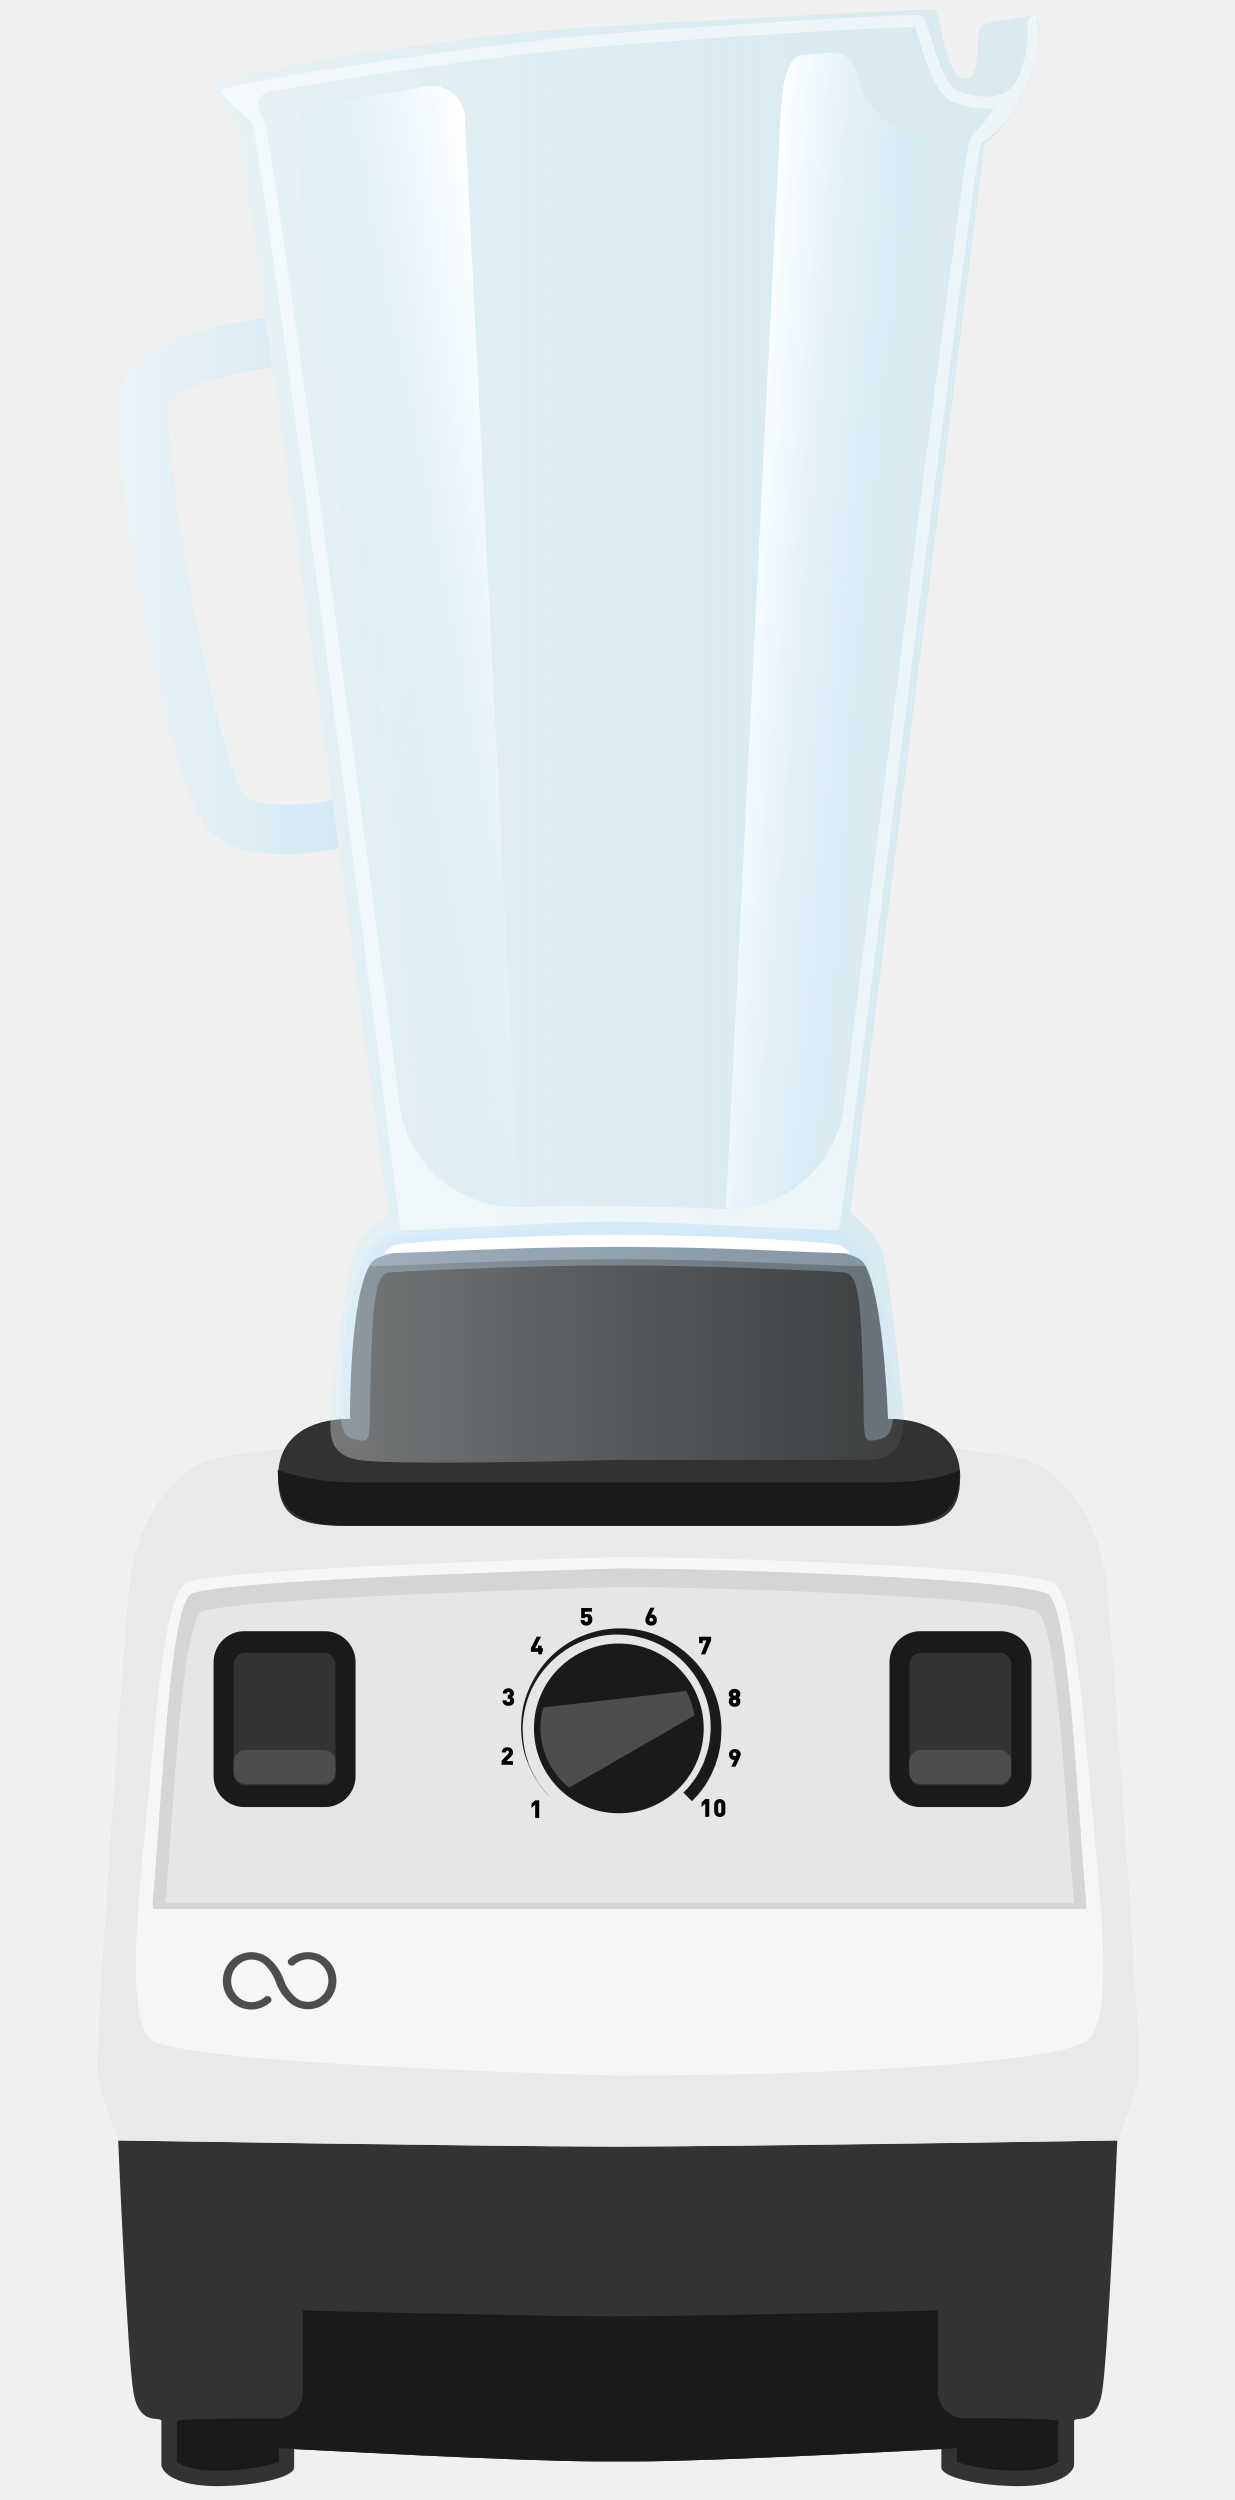
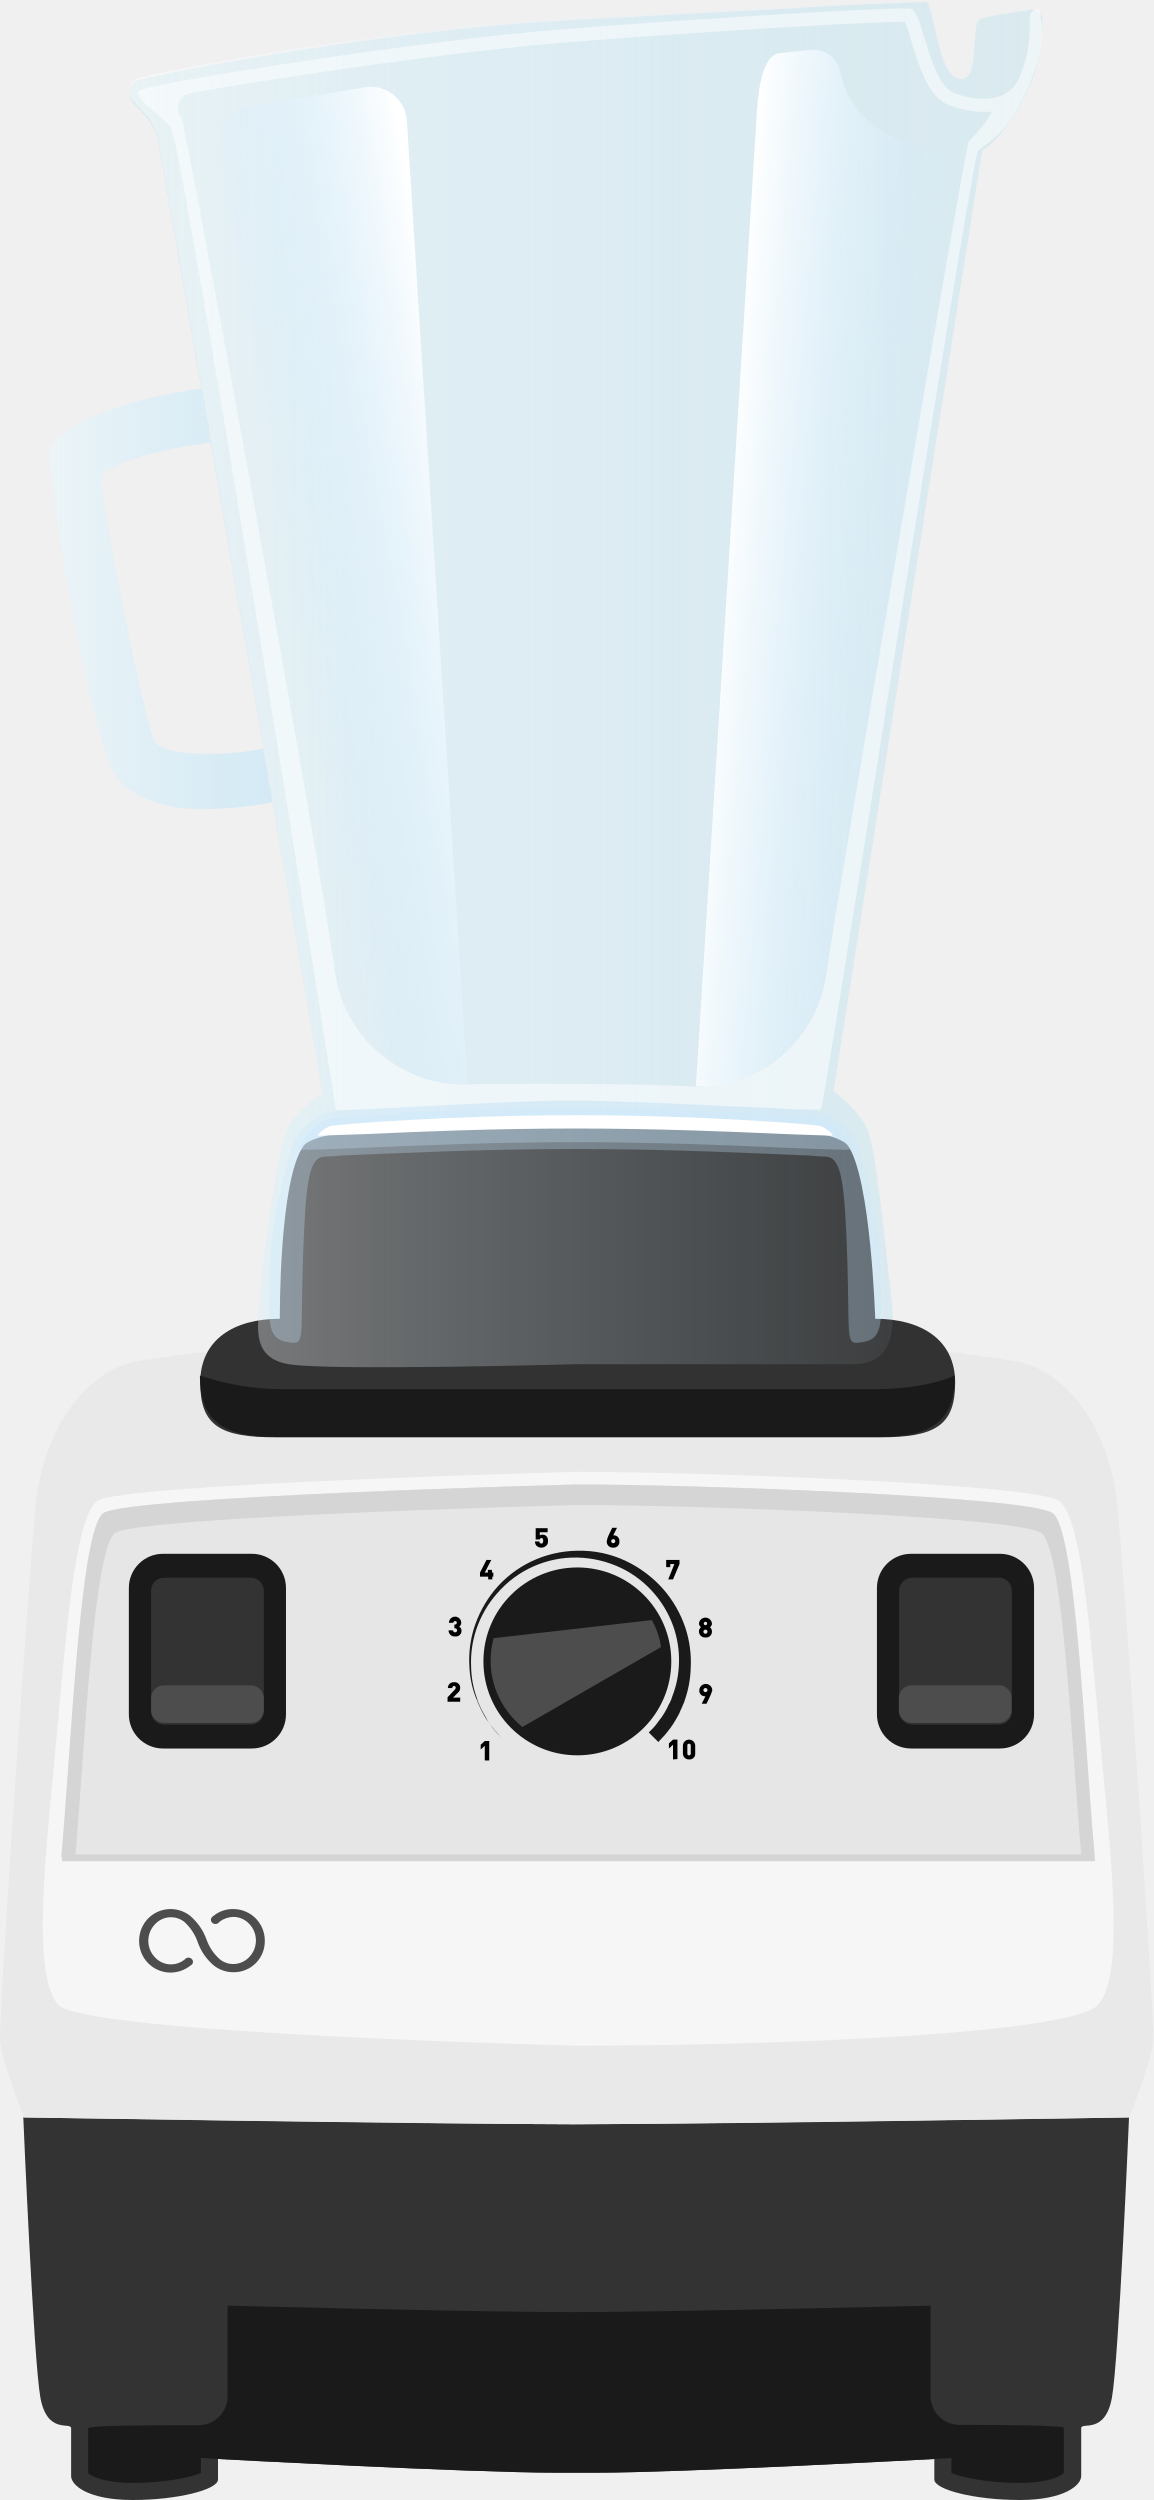
- <svg xmlns="http://www.w3.org/2000/svg" version="1.1" id="Layer_1" x="0px" y="0px" viewBox="0 0 400 810" style="enable-background:new 0 0 400 810;" xml:space="preserve">
-   <style type="text/css">
- 	.st0{opacity:0.4;fill:#BAE1EE;enable-background:new    ;}
- 	.st1{fill:#333333;}
- 	.st2{fill:#1A1A1A;}
- 	.st3{fill:#E9E9E9;}
- 	.st4{fill:#F6F6F6;}
- 	.st5{fill:#E6E6E6;}
- 	.st6{fill:#4D4D4D;}
- 	.st7{fill:#D5D5D5;}
- 	.st8{fill:#323232;}
- 	.st9{opacity:0.4;fill:url(#SVGID_1_);enable-background:new    ;}
- 	.st10{opacity:0.3;fill:#C9E9FF;enable-background:new    ;}
- 	.st11{fill:#FFFFFF;}
- 	.st12{opacity:0.5;fill:#FFFFFF;enable-background:new    ;}
- 	.st13{opacity:0.5;fill:url(#SVGID_2_);enable-background:new    ;}
- 	.st14{fill:url(#SVGID_3_);}
- 	.st15{fill:url(#SVGID_4_);}
- </style>
-   <g>
-     <path class="st0" d="M358.5,513.5c-2-19.5-13.5-39-30.5-41.5s-17-2.5-17-2.5h-2.1c-2.9-5.4-8.8-8.6-16.1-9.5c0-1.7-0.1-3.5-0.3-5.5   c-1.5-13-4.5-44-7-50s-10-11.5-10-11.5L319,46.5c0,0,7.4-3.9,14.4-20.2c2.5-5.3,3.3-17.3,3.2-18.5c-0.2-1.6-1.7-2.7-3.3-2.5   c-4.4,0.6-13.9,2-15.2,3c-2.5,2,0.5,18.7-6,17.2S305,3,302.5,3c-0.6,0-3.7,0.1-8.9,0.4c-5.9,0.1-16.8,0.6-34,1.7   c-18,0.9-40.2,2.1-63.6,3.4C140.5,11.5,73.5,25,71.5,26s-3,4-1.5,6s6,5.5,7.5,10.5c0.9,2.9,16.8,118.8,30.2,216.7   c-6.3,1.5-23.7,3.2-28.9-1.7c-2.6-3.6-9.8-26-16.8-63.3c-7.4-38.9-8.3-59.9-7.2-64.7c4.5-4.4,20.4-8.9,33.3-10.5l-1-7.9l1.2,7.9   L86,103.1c-5.7,0.7-34.7,5-44.2,16.9c-2.2,2.8-8.1,10.1,4.1,75.5c3.6,19.1,12.9,64.6,21.5,73.2c6.4,6.4,16.2,8.1,24.6,8.1   s16.3-1.7,17.8-2l-0.3-2.2C118.5,339,126,394,126,394s-7.5,4-10.5,10.5s-8,44.5-8,50c0,1.6-0.3,3.5-0.4,5.7   c-6.8,1.1-12.2,4.2-15,9.3h-2.6c0,0,0,0-17,2.5S44,494,42,513.5S31,665,31.5,671s7,22.5,7,22.5s0.6,0,1.7,0c-1.2,0-1.9,0-1.9,0   s3,71,5,82s9,7,9,9s0,11.3,0,14s5,7,18,7s25-3,25-6c0-1.4,0-6,0-6s70.8,3.9,97.8,4c0.4,0,0.8,0,1.2,0l0,0H206c0.4,0,0.8,0,1.2,0   c27-0.1,97.8-4,97.8-4s0,4.6,0,6c0,3,12,6,25,6s18-4.3,18-7s0-12,0-14s7,2,9-9s5-82,5-82s6.5-16.5,7-22.5S360.5,533,358.5,513.5z    M192.3,695.5c2.3,0,4.6,0,6.7,0l0,0C197.1,695.5,194.9,695.5,192.3,695.5z" />
-     <path class="st1" d="M194.3,797.5c-26,0-99-4-99-4s0,4.6,0,6c0,3-12,6-25,6s-18-4.3-18-7s0-12,0-14s-7,2-9-9s-5-82-5-82   s130,2,160.7,2s163-2,163-2s-3,71-5,82s-9,7-9,9s0,11.3,0,14s-5,7-18,7s-25-3-25-6c0-1.4,0-6,0-6s-73,4-99,4H194.3z" />
-     <path class="st2" d="M330,800.5c-9.6,0-17.2-1.7-20-2.9v-4.4l-5.3,0.3c-0.7,0-73.2,4-98.7,4h-11.7c-25.6,0-98-4-98.7-4l-5.3-0.3   v4.4c-2.8,1.2-10.4,2.9-20,2.9c-8.2,0-11.9-1.9-13-2.8v-13.2c0-0.9,20.3-0.9,32.3-0.9c4.7,0,8.5-3.8,8.5-8.5v-26.5   c0,0,74,1.9,100.8,1.9c26.9,0,105-1.9,105-1.9V775c0,4.7,3.8,8.5,8.5,8.5c11.5,0,30.5,0.1,30.5,0.9v13.2   C341.9,798.6,338.2,800.5,330,800.5z" />
-     <path class="st3" d="M358.5,513.5c-2-19.5-13.5-39-30.5-41.5s-17-2.5-17-2.5H201.5H199H89.5c0,0,0,0-17,2.5S44,494,42,513.5   S31,665,31.5,671s7,22.5,7,22.5s112.4,1.9,160.5,2l0,0c0.4,0,0.8,0,1.3,0c0.4,0,0.8,0,1.3,0l0,0c48-0.1,160.5-2,160.5-2   s6.5-16.5,7-22.5S360.5,533,358.5,513.5z" />
-     <path class="st4" d="M48.5,660.5c-7.5-8.5-4-41-1-72.5S53,518,60,513s140.5-8.5,140.5-8.5c34.5,0,134,3.5,141,8.5s9.5,43.5,12.5,75   s6.5,64-1,72.5s-93,12-152.5,12C200.5,672.5,56,669,48.5,660.5z" />
-     <path class="st5" d="M49.5,617.3c3-31.1,5.4-95.7,12.3-100.7s138.7-8.4,138.7-8.4c34,0,132.3,3.5,139.2,8.4   c6.9,4.9,9.4,69.6,12.3,100.7" />
-     <g>
-       <g>
-         <path class="st2" d="M334.2,575.5c0,5.5-4.5,10-10,10h-26c-5.5,0-10-4.5-10-10v-37c0-5.5,4.5-10,10-10h26c5.5,0,10,4.5,10,10     V575.5z" />
-       </g>
-       <path class="st1" d="M323.9,578.5h-25.4c-2.1,0-3.8-1.7-3.8-3.8v-35.4c0-2.1,1.7-3.8,3.8-3.8h25.4c2.1,0,3.8,1.7,3.8,3.8v35.4    C327.7,576.8,326,578.5,323.9,578.5z" />
-       <path class="st6" d="M323.8,567h-25.4c-2.1,0-3.8,1.7-3.8,3.8v3.4c0,2.1,1.7,3.8,3.8,3.8h25.4c2.1,0,3.8-1.7,3.8-3.8v-3.4    C327.7,568.7,326,567,323.8,567z" />
-       <g>
-         <path class="st2" d="M115.2,575.5c0,5.5-4.5,10-10,10h-26c-5.5,0-10-4.5-10-10v-37c0-5.5,4.5-10,10-10h26c5.5,0,10,4.5,10,10     V575.5z" />
-       </g>
-       <path class="st1" d="M104.9,578.5H79.5c-2.1,0-3.8-1.7-3.8-3.8v-35.4c0-2.1,1.7-3.8,3.8-3.8h25.4c2.1,0,3.8,1.7,3.8,3.8v35.4    C108.7,576.8,107,578.5,104.9,578.5z" />
-       <path class="st6" d="M104.8,567H79.5c-2.1,0-3.8,1.7-3.8,3.8v3.4c0,2.1,1.7,3.8,3.8,3.8h25.4c2.1,0,3.8-1.7,3.8-3.8v-3.4    C108.7,568.7,107,567,104.8,567z" />
-     </g>
-     <path class="st7" d="M351.9,616.5c-2.9-31.4-5.4-95-12.3-99.9c-6.9-4.9-105.1-8.4-139.2-8.4c0,0-131.8,3.5-138.7,8.4   c-6.9,4.9-9.4,69.6-12.3,100.7h0.2v1.2H352L351.9,616.5L351.9,616.5z M65.2,522.4c6.7-4.8,135.3-8.2,135.3-8.2   c33.2,0,129,3.4,135.8,8.2c6.4,4.6,8.9,62.5,11.7,94.1H53.6C56.3,584.9,58.8,527,65.2,522.4z" />
-     <g>
-       <g>
-         <path class="st2" d="M178.2,582.3c0,0-0.4-0.4-1.1-1.2c-0.4-0.4-0.9-0.9-1.3-1.5c-0.5-0.6-1-1.4-1.6-2.2     c-0.5-0.9-1.1-1.8-1.7-2.9c-0.3-0.6-0.5-1.1-0.8-1.7c-0.1-0.3-0.3-0.6-0.4-0.9c-0.1-0.3-0.2-0.7-0.4-1c-1.1-2.6-1.8-5.8-2-9.3     s0.1-7.4,1.3-11.2c1.2-3.9,3.2-7.7,6-11.2c2.8-3.4,6.5-6.4,10.7-8.4s9-3.2,13.7-3.2c4.8-0.1,9.6,0.9,13.9,2.9     c4.3,2,8.1,4.9,11.1,8.3c3,3.4,5.2,7.4,6.5,11.3c1.3,4,1.8,8,1.6,11.6c-0.1,3.7-0.8,7-1.8,9.8c-0.1,0.4-0.2,0.7-0.4,1     c-0.1,0.3-0.3,0.7-0.4,1c-0.3,0.6-0.6,1.3-0.8,1.8c-0.6,1.1-1.2,2.2-1.8,3.1c-0.6,0.9-1.2,1.7-1.7,2.3c-0.5,0.7-1,1.2-1.4,1.6     c-0.8,0.9-1.2,1.3-1.2,1.3l-2.8-2.8c0,0,0.4-0.4,1.1-1.1c0.3-0.4,0.8-0.8,1.2-1.4c0.4-0.6,1-1.3,1.5-2c0.5-0.8,1.1-1.7,1.6-2.7     c0.2-0.5,0.5-1.1,0.8-1.6c0.1-0.3,0.3-0.6,0.4-0.9c0.1-0.3,0.2-0.6,0.3-0.9c1-2.5,1.7-5.4,1.9-8.7s-0.1-6.9-1.2-10.5     c-1.1-3.6-3-7.3-5.6-10.4c-2.7-3.3-6.1-6-10-7.9s-8.4-3-12.9-3.1s-9,0.9-13.1,2.7c-4,1.8-7.6,4.6-10.4,7.8     c-2.8,3.2-4.9,6.9-6.1,10.6c-1.2,3.7-1.7,7.5-1.5,10.9c0.1,3.4,0.7,6.6,1.7,9.2c0.1,0.3,0.2,0.7,0.3,1s0.3,0.6,0.4,0.9     c0.3,0.6,0.5,1.2,0.8,1.7c0.6,1.1,1.1,2,1.6,2.9c0.6,0.8,1.1,1.6,1.6,2.2c0.4,0.6,0.9,1.1,1.3,1.5     C177.8,581.8,178.2,582.3,178.2,582.3z" />
-       </g>
-       <circle class="st2" cx="200.5" cy="560" r="27.5" />
-       <path class="st6" d="M182.5,577.5c0.6,0.6,1.3,1.2,1.9,1.7l40.6-23.4c-0.4-2.7-1.3-5.4-2.7-7.9l-46.3,5.3    C173.7,561.6,175.9,571,182.5,577.5z" />
-       <g>
-         <g>
-           <path d="M173.4,589v-4.3l-1.2,1.1v-1.4l1.2-1.1h1.3v5.7H173.4z" />
-         </g>
-         <g>
-           <path d="M162.5,571.7v-1.2l2.1-2.2c0.2-0.2,0.3-0.4,0.3-0.6c0-0.3-0.2-0.5-0.5-0.5c-0.2,0-0.5,0.1-0.5,0.6h-1.3      c0-1.1,0.8-1.7,1.8-1.7c1.1,0,1.8,0.6,1.8,1.7c0,0.6-0.2,0.9-0.7,1.4l-1.4,1.4h2.1v1.2h-3.7V571.7z" />
-         </g>
-         <g>
-           <path d="M164.7,552.7c-0.9,0-1.9-0.5-1.9-1.8h1.3c0,0.4,0.3,0.6,0.6,0.6s0.6-0.2,0.6-0.6c0-0.3-0.3-0.6-0.6-0.6h-0.2v-1.1h0.2      c0.4,0,0.5-0.3,0.5-0.5c0-0.4-0.2-0.5-0.5-0.5s-0.5,0.2-0.5,0.5h-1.3c0-1.1,0.8-1.7,1.8-1.7c1.1,0,1.8,0.7,1.8,1.7      c0,0.6-0.3,0.9-0.6,1.1c0.3,0.2,0.7,0.6,0.7,1.2C166.6,552.2,165.7,552.7,164.7,552.7z" />
-         </g>
-         <g>
-           <path d="M175.6,535.2v0.8h-1.2v-0.8H172V534l1.9-3.7h1.4l-1.9,3.7h0.9v-0.8h1.2v0.8h0.4v1.2H175.6z" />
-         </g>
-         <g>
-           <path d="M191.3,526.2c-0.2,0.2-0.7,0.5-1.3,0.5s-1.1-0.2-1.4-0.5c-0.4-0.4-0.5-0.9-0.5-1.3h1.3c0,0.4,0.2,0.6,0.5,0.6      c0.2,0,0.3,0,0.4-0.1c0.1-0.1,0.2-0.3,0.2-0.7c0-0.6-0.2-0.8-0.5-0.8c-0.4,0-0.5,0.3-0.5,0.4h-1.2V521h3.5v1.2h-2.3v0.9      c0.1-0.1,0.4-0.2,0.8-0.2c0.5,0,0.9,0.2,1.1,0.4c0.5,0.5,0.5,1,0.5,1.5C191.9,525.4,191.8,525.8,191.3,526.2z" />
-         </g>
-         <g>
-           <path d="M211,526.7c-1,0-1.9-0.6-1.9-1.8c0-0.6,0.3-1.1,0.5-1.7l1.1-2.3h1.4l-1.1,2.2c0.1,0,0.2,0,0.3,0c0.7,0,1.5,0.6,1.5,1.7      C212.9,526.1,212,526.7,211,526.7z M211,524.2c-0.3,0-0.6,0.2-0.6,0.6s0.3,0.6,0.6,0.6s0.6-0.2,0.6-0.6S211.3,524.2,211,524.2z" />
-         </g>
-         <g>
-           <path d="M228.5,536h-1.4l1.8-4.5h-1.2v0.9h-1.2v-2.1h3.9v1.2L228.5,536z" />
-         </g>
-         <g>
-           <path d="M238,553c-1,0-1.9-0.6-1.9-1.8c0-0.7,0.4-1,0.6-1.2c-0.2-0.2-0.6-0.5-0.6-1.1c0-1.1,0.9-1.7,1.9-1.7s1.9,0.6,1.9,1.7      c0,0.6-0.4,1-0.6,1.1c0.2,0.2,0.6,0.5,0.6,1.2C239.9,552.5,239,553,238,553z M238,550.7c-0.3,0-0.6,0.3-0.6,0.6s0.3,0.6,0.6,0.6      s0.6-0.3,0.6-0.6C238.6,550.9,238.3,550.7,238,550.7z M238,548.4c-0.3,0-0.5,0.2-0.5,0.5s0.2,0.5,0.5,0.5s0.5-0.2,0.5-0.5      S238.3,548.4,238,548.4z" />
-         </g>
-         <g>
-           <path d="M239.4,570.1l-1.1,2.3h-1.4l1.1-2.2c-0.1,0-0.2,0-0.3,0c-0.7,0-1.5-0.6-1.5-1.7c0-1.2,0.9-1.8,1.9-1.8s1.9,0.6,1.9,1.8      C239.9,569,239.6,569.5,239.4,570.1z M238,567.8c-0.3,0-0.6,0.2-0.6,0.6s0.3,0.6,0.6,0.6s0.6-0.2,0.6-0.6S238.3,567.8,238,567.8      z" />
-         </g>
-         <g>
-           <path d="M228.5,588.7v-4.3l-1.2,1.1V584l1.2-1.1h1.3v5.7L228.5,588.7L228.5,588.7z" />
-           <path d="M233.2,588.7c-0.9,0-1.8-0.6-1.8-1.8v-2.2c0-1.2,0.9-1.8,1.8-1.8s1.8,0.6,1.8,1.8v2.2      C235.1,588.1,234.2,588.7,233.2,588.7z M233.7,584.7c0-0.4-0.2-0.6-0.5-0.6s-0.5,0.2-0.5,0.6v2.2c0,0.4,0.2,0.6,0.5,0.6      s0.5-0.2,0.5-0.6V584.7z" />
-         </g>
-       </g>
-     </g>
-     <path id="XMLID_1815_" class="st6" d="M99.8,651c-2.2,0-4.4-0.8-6-2.2l-0.1-0.1l-0.1-0.1c-0.5-0.4-3-2.8-4.2-6.3   c-1.3-3.7-3.6-5.7-3.6-5.7l-0.3-0.3c-1.2-0.9-2.5-1.4-4-1.4c-1.7,0-3.3,0.7-4.6,2c-1.3,1.3-2,3.1-2,4.9s0.7,3.6,2,4.9   c1.2,1.3,2.9,2,4.6,2c1.5,0,2.9-0.5,4-1.4l0.2-0.2c0.5-0.5,1.4-0.5,1.9,0s0.5,1.2,0,1.7l-0.3,0.2c-1.6,1.3-3.7,2.1-5.9,2.1   c-2.5,0-4.9-1-6.6-2.8c-1.7-1.7-2.6-4-2.6-6.5c0-2.4,0.9-4.7,2.6-6.5c1.8-1.8,4.1-2.8,6.6-2.8c2.1,0,4.2,0.7,5.9,2.1l0.3,0.3   c0.1,0.1,2.9,2.4,4.4,6.7c1.1,3.2,3.5,5.3,3.5,5.3l0.1,0.1l0.1,0.1c1.2,1,2.6,1.5,4.1,1.5c1.7,0,3.3-0.7,4.6-2c1.3-1.3,2-3.1,2-4.9   s-0.7-3.6-2-4.9c-1.2-1.3-2.9-2-4.6-2c-1.4,0-2.7,0.5-3.9,1.3l-0.4,0.4c-0.5,0.5-1.4,0.5-1.9,0s-0.5-1.2,0-1.7l0.5-0.4   c1.6-1.3,3.6-1.9,5.7-1.9c2.5,0,4.9,1,6.6,2.8c1.7,1.7,2.6,4,2.6,6.5c0,2.4-0.9,4.7-2.6,6.5C104.7,650,102.3,651,99.8,651z" />
-     <path class="st8" d="M287.7,459.7c0,0-1.3-41.3-8-50.7c-8.2-11.4-151.9-10.2-159.3,0c-7.3,10-7,50.7-7,50.7   c-13.3,0-23.3,6-23.3,18.7s6,16,22,16c14.1,0,162.9,0,177,0c16,0,22-3.3,22-16C311,465.7,301,459.7,287.7,459.7z" />
-     <path class="st2" d="M90,476.3c0,12.7,6,18,22,18c14.1,0,162.9,0,177,0c16,0,22-5.3,22-18c0,0-8,4-23.3,4s-159.3,0-173.3,0   S90,476.3,90,476.3z" />
-     <linearGradient id="SVGID_1_" gradientUnits="userSpaceOnUse" x1="69.278" y1="571.556" x2="337.23" y2="571.556" gradientTransform="matrix(1 0 0 -1 0 810)">
-       <stop offset="0" style="stop-color:#FFFFFF" />
-       <stop offset="1" style="stop-color:#C9E9FF;stop-opacity:0" />
+ <svg xmlns="http://www.w3.org/2000/svg" xmlns:xlink="http://www.w3.org/1999/xlink" id="Layer_1" data-name="Layer 1" viewBox="0 0 337.64 731.87">
+   <defs>
+     <style>.cls-1{fill:#bae1ee;}.cls-1,.cls-10{opacity:0.4;}.cls-1,.cls-10,.cls-11,.cls-13,.cls-14{isolation:isolate;}.cls-2{fill:#333;}.cls-3{fill:#1a1a1a;}.cls-4{fill:#e9e9e9;}.cls-5{fill:#f6f6f6;}.cls-6{fill:#e6e6e6;}.cls-7{fill:#4d4d4d;}.cls-8{fill:#d5d5d5;}.cls-9{fill:#323232;}.cls-10{fill:url(#linear-gradient);}.cls-11{fill:#c9e9ff;opacity:0.3;}.cls-12,.cls-13{fill:#fff;}.cls-13,.cls-14{opacity:0.5;}.cls-14{fill:url(#linear-gradient-2);}.cls-15{fill:url(#linear-gradient-3);}.cls-16{fill:url(#linear-gradient-4);}</style>
+     <linearGradient id="linear-gradient" x1="171.28" y1="-28.24" x2="439.23" y2="-28.24" gradientTransform="translate(0 -95)" gradientUnits="userSpaceOnUse">
+       <stop offset="0" stop-color="#fff" />
+       <stop offset="1" stop-color="#c9e9ff" stop-opacity="0" />
    </linearGradient>
-     <path class="st9" d="M200,473c0,0,72,0,81,0s13-5.5,11.5-18.5s-4.5-44-7-50s-10-11.5-10-11.5L319,46.5c0,0,7.5-3,14.5-19.5   s2-22,2-22s-15,1.3-17.5,3.3s0.5,18.7-6,17.2S305,3,302.5,3s-51,2.5-106.5,5.5S73.5,25,71.5,26s-3,4-1.5,6s6,5.5,7.5,10.5   S126,394,126,394s-7.5,4-10.5,10.5s-8,44.5-8,50S104,471,116,473S200,473,200,473z" />
-     <path class="st10" d="M289.2,444.5c-0.4-14.4-5.3-31.5-6.3-34.9c-0.7-3.3-5.4-8.7-9.6-10.1c-2.9-1-37.8-3.5-72.8-3.5   c-35.4,0-71,2.5-74,3.5c-3.7,1.2-7.8,5.6-9.2,8.9c-0.1,0.2-0.2,0.4-0.3,0.6c0,0-6,19.5-6.5,35.5s-1,21,5,22s3.5,0.5,5-32.5   c0.8-18.5,2.5-21.8,6.5-21.8c1.3,0,2.9-0.1,4.4-0.3c0.1,0,0.2,0,0.3,0c14.8-0.6,39.8-1.9,68.2-1.9c28.3,0,53.3,1.3,68.1,1.9   c0.1,0,0.2,0,0.3,0c1.5,0.1,3.1,0.3,4.4,0.3c4,0,5.7,3.3,6.5,21.8c1.5,33-1,33.5,5,32.5S289.7,460.5,289.2,444.5z" />
-     <path class="st10" d="M278.3,410.2c-3.6,0-9.9-0.3-17.8-0.6c-15.5-0.7-36.6-1.6-60.6-1.6s-45.1,0.9-60.6,1.6   c-7.9,0.3-14.2,0.6-17.8,0.6c-1.5,0-2.3,0-2.7-0.1c0.3-1.9,4.2-7.3,8.3-8.7c2.6-0.8,36.7-3.4,73.2-3.4h0.1c36,0,69.6,2.6,72.2,3.4   c4.1,1.4,8,6.8,8.3,8.7C280.6,410.2,279.8,410.2,278.3,410.2L278.3,410.2z" />
-     <path class="st11" d="M274.9,406.1c-2.5-0.1-8.9-0.3-14.3-0.5c-15.5-0.7-36.7-1.6-60.7-1.6s-45.2,0.9-60.7,1.6   c-5.4,0.2-11.8,0.4-14.3,0.5l0,0c-0.1,0-0.2,0-0.2-0.2c-0.1-0.2,0-0.3,0.1-0.3c1.2-1.2,2.4-2,3.3-2.3c2.6-0.6,36.1-3.2,72.3-3.2   h0.1c35.6,0,68.7,2.6,71.3,3.2c1,0.3,2.1,1.2,3.3,2.3c0,0,0.1,0.1,0.1,0.3C275.1,406.1,275,406.1,274.9,406.1L274.9,406.1z" />
-     <path class="st12" d="M333.3,6.2c-1.2,1.3,1.3,8.7-3.7,19.5c-3,6.5-11.3,6.7-18.7,4s-9.3-24-12.7-24.7c-3.3-0.7-60,2.7-102,6   s-122,16-124,18s6,6.7,9.3,10.7s48.3,358.7,48.3,358.7c-0.3,1,47.7-2.6,68.3-2.6c20.7,0,73.3,3.3,73.7,2.6   c1.4-2.7,44-349.7,46-351.8c2-2.2,6.8-3.6,12-13.2c8-14.7,6.8-23.7,6.2-26.7C335.7,4.2,334.2,5.2,333.3,6.2z M316.2,42.6   c-0.4,0.4-0.8,0.8-1.1,1.2c-1.1,1.2-1.4,1.5-5.5,31.8c-2.3,16.6-5.4,40.6-9.4,71.4c-7.3,56.4-16,125.6-22.4,176.2   c-1.6,12.9-3.1,24.8-4.4,35.2c-2.5,19.6-19.5,34.1-39.3,33.3c-1.5-0.1-2.9-0.1-4.1-0.2c-12.4-0.6-50.3-0.8-61.1-0.4   c-0.1,0-0.2,0-0.3,0c-19.6,0.7-36.5-13.7-39.1-33.1c-4.4-33.9-11.3-86.9-18.4-139.7c-6.8-51.3-12.4-92.3-16.6-122   c-8-57-8.8-57.9-9.9-59.2c0,0,0,0,0-0.1c-2.2-2.6-0.8-6.7,2.6-7.3c24.4-4.4,76.9-12.2,109.4-14.8c37.2-3,88.4-6.1,99.6-6.1   c0.1,0,0.1,0,0.2,0c0.6,1.4,1.3,3.8,1.9,5.8c2.4,7.7,5,16.5,11.2,18.7c3.4,1.2,6.9,1.9,10.1,1.9c0.8,0,1.6,0,2.4-0.1   C319.2,39.5,317.6,41.2,316.2,42.6z" />
-     <linearGradient id="SVGID_2_" gradientUnits="userSpaceOnUse" x1="38.394" y1="620.05" x2="109.7" y2="620.05" gradientTransform="matrix(1 0 0 -1 0 810)">
-       <stop offset="0" style="stop-color:#FFFFFF" />
-       <stop offset="1" style="stop-color:#C9E9FF;stop-opacity:0.7" />
+     <linearGradient id="linear-gradient-2" x1="148.05" y1="-53.05" x2="213.2" y2="-53.05" gradientTransform="translate(0 -95)" gradientUnits="userSpaceOnUse">
+       <stop offset="0" stop-color="#fff" />
+       <stop offset="1" stop-color="#c9e9ff" stop-opacity="0.7" />
    </linearGradient>
-     <path class="st13" d="M92,276.8c-8.5,0-18.2-1.7-24.6-8.1c-8.6-8.6-17.9-54-21.5-73.2c-12.2-65.3-6.4-72.7-4.1-75.5   c9.5-11.9,38.5-16.2,44.2-16.9l2.2,15.9l-1.2-8l1,7.9c-12.9,1.7-28.9,6.1-33.3,10.5c-1.1,4.8-0.2,25.8,7.2,64.7   c7.1,37.2,14.2,59.7,16.8,63.3c5.2,4.9,23,3.2,29.1,1.7l1.9,15.6C108.3,275.1,100.3,276.8,92,276.8z" />
-     <linearGradient id="SVGID_3_" gradientUnits="userSpaceOnUse" x1="180.138" y1="605.515" x2="109.865" y2="593.125" gradientTransform="matrix(1 0 0 -1 0 810)">
-       <stop offset="3.635204e-02" style="stop-color:#FFFFFF" />
-       <stop offset="1" style="stop-color:#C9E9FF;stop-opacity:0" />
+     <linearGradient id="linear-gradient-3" x1="276.04" y1="-60.84" x2="217.94" y2="-50.6" gradientTransform="translate(0 -95)" gradientUnits="userSpaceOnUse">
+       <stop offset="0.04" stop-color="#fff" />
+       <stop offset="1" stop-color="#c9e9ff" stop-opacity="0" />
    </linearGradient>
-     <path class="st14" d="M103.9,33.7l34.4-5.7c6.2-1,11.9,3.5,12.3,9.8l17.7,353c-16.1,1.5-30.5-10.1-32.4-26.1L95.2,45.3   C94.5,39.7,98.4,34.6,103.9,33.7z" />
-     <linearGradient id="SVGID_4_" gradientUnits="userSpaceOnUse" x1="238.332" y1="606.957" x2="293.824" y2="602.102" gradientTransform="matrix(1 0 0 -1 0 810)">
-       <stop offset="0" style="stop-color:#FFFFFF" />
-       <stop offset="1" style="stop-color:#C9E9FF;stop-opacity:0" />
-     </linearGradient>
-     <path class="st15" d="M277.4,23.3c-0.9-3.9-4.4-6.6-8.4-6.3l-9.5,1c-5.5,1-6.3,13.5-6.6,19.8l-17.7,353.8   c16.1,1.5,30.5-10.9,32.4-26.9l39.7-310.9c0.6-4.6-4.1-7.9-8.6-9.1C292,43,280.5,37.7,277.4,23.3z" />
-   </g>
+     <linearGradient id="linear-gradient-4" x1="343.42" y1="-63.09" x2="404.87" y2="-57.71" xlink:href="#linear-gradient" />
+   </defs>
+   <path class="cls-1" d="M193.2-86.5c-8.5,0-18.2-1.7-24.6-8.1-8.6-8.6-22.6-95.3-20.3-98.1,9.5-11.9,38.5-16.2,44.2-16.9l2.7,15.9-1.7-8,1.5,7.9c-12.9,1.7-27.4,5.1-31.8,9.5-1.1,4.8,13.1,74.8,15.7,78.4,5.2,4.9,25.5,3.2,31.6,1.7l2.7,15.6C211.9-88.1,201.6-86.5,193.2-86.5Z" transform="translate(-133.48 323.37)" />
+   <path class="cls-1" d="M394.8,63c0-1.7-.1-3.5-0.3-5.5-1.5-13-4.5-44-7-50S377.5-4,377.5-4L421-279.3s7.4-3.9,14.4-20.2c2.5-5.3,3.3-17.3,3.2-18.5a2.93,2.93,0,0,0-3.3-2.5c-4.4.6-13.9,2-15.2,3-2.5,2,.5,18.7-6,17.2s-7.1-22.5-9.6-22.5c-0.6,0-3.7.1-8.9,0.4-5.9.1-16.8,0.6-34,1.7-18,.9-40.2,2.1-63.6,3.4-55.5,3-122.5,16.5-124.5,17.5a4.19,4.19,0,0,0-1.5,6c1.5,2,6,5.5,7.5,10.5C180.4-280.4,228-3,228-3s-7.5,4-10.5,10.5-8,44.5-8,50c0,1.6-.3,3.5-0.4,5.7C202.3,64.3,402.1,63.9,394.8,63Z" transform="translate(-133.48 323.37)" />
+   <path class="cls-2" d="M296.3,400.5c-26,0-99-4-99-4v6c0,3-12,6-25,6s-18-4.3-18-7v-14c0-2-7,2-9-9s-5-82-5-82,130,2,160.7,2,163-2,163-2-3,71-5,82-9,7-9,9v14c0,2.7-5,7-18,7s-25-3-25-6v-6s-73,4-99,4H296.3Z" transform="translate(-133.48 323.37)" />
+   <path class="cls-3" d="M432,403.5c-9.6,0-17.2-1.7-20-2.9v-4.4l-5.3.3c-0.7,0-73.2,4-98.7,4H296.3c-25.6,0-98-4-98.7-4l-5.3-.3v4.4c-2.8,1.2-10.4,2.9-20,2.9-8.2,0-11.9-1.9-13-2.8V387.5c0-.9,20.3-0.9,32.3-0.9a8.49,8.49,0,0,0,8.5-8.5V351.6s74,1.9,100.8,1.9,105-1.9,105-1.9V378a8.49,8.49,0,0,0,8.5,8.5c11.5,0,30.5.1,30.5,0.9v13.2C443.9,401.6,440.2,403.5,432,403.5Z" transform="translate(-133.48 323.37)" />
+   <path class="cls-4" d="M460.5,116.5C458.5,97,447,77.5,430,75l-17-2.5H191.5l-17,2.5c-17,2.5-28.5,22-30.5,41.5S133,268,133.5,274s7,22.5,7,22.5,112.4,1.9,160.5,2h2.6c48-.1,160.5-2,160.5-2s6.5-16.5,7-22.5S462.5,136,460.5,116.5Z" transform="translate(-133.48 323.37)" />
+   <path class="cls-5" d="M150.5,263.5c-7.5-8.5-4-41-1-72.5s5.5-70,12.5-75,140.5-8.5,140.5-8.5c34.5,0,134,3.5,141,8.5s9.5,43.5,12.5,75,6.5,64-1,72.5-93,12-152.5,12C302.5,275.5,158,272,150.5,263.5Z" transform="translate(-133.48 323.37)" />
+   <path class="cls-6" d="M151.5,220.3c3-31.1,5.4-95.7,12.3-100.7s138.7-8.4,138.7-8.4c34,0,132.3,3.5,139.2,8.4s9.4,69.6,12.3,100.7" transform="translate(-133.48 323.37)" />
+   <path class="cls-3" d="M436.2,178.5a10,10,0,0,1-10,10h-26a10,10,0,0,1-10-10v-37a10,10,0,0,1,10-10h26a10,10,0,0,1,10,10v37Z" transform="translate(-133.48 323.37)" />
+   <path class="cls-2" d="M425.9,181.5H400.5a3.8,3.8,0,0,1-3.8-3.8V142.3a3.8,3.8,0,0,1,3.8-3.8h25.4a3.8,3.8,0,0,1,3.8,3.8v35.4A3.8,3.8,0,0,1,425.9,181.5Z" transform="translate(-133.48 323.37)" />
+   <path class="cls-7" d="M425.8,170H400.4a3.8,3.8,0,0,0-3.8,3.8v3.4a3.8,3.8,0,0,0,3.8,3.8h25.4a3.8,3.8,0,0,0,3.8-3.8v-3.4A3.68,3.68,0,0,0,425.8,170Z" transform="translate(-133.48 323.37)" />
+   <path class="cls-3" d="M217.2,178.5a10,10,0,0,1-10,10h-26a10,10,0,0,1-10-10v-37a10,10,0,0,1,10-10h26a10,10,0,0,1,10,10v37Z" transform="translate(-133.48 323.37)" />
+   <path class="cls-2" d="M206.9,181.5H181.5a3.8,3.8,0,0,1-3.8-3.8V142.3a3.8,3.8,0,0,1,3.8-3.8h25.4a3.8,3.8,0,0,1,3.8,3.8v35.4A3.8,3.8,0,0,1,206.9,181.5Z" transform="translate(-133.48 323.37)" />
+   <path class="cls-7" d="M206.8,170H181.5a3.8,3.8,0,0,0-3.8,3.8v3.4a3.8,3.8,0,0,0,3.8,3.8h25.4a3.8,3.8,0,0,0,3.8-3.8v-3.4A3.82,3.82,0,0,0,206.8,170Z" transform="translate(-133.48 323.37)" />
+   <path class="cls-8" d="M453.9,219.5c-2.9-31.4-5.4-95-12.3-99.9s-105.1-8.4-139.2-8.4c0,0-131.8,3.5-138.7,8.4s-9.4,69.6-12.3,100.7h0.2v1.2H454l-0.1-2h0ZM167.2,125.4c6.7-4.8,135.3-8.2,135.3-8.2,33.2,0,129,3.4,135.8,8.2,6.4,4.6,8.9,62.5,11.7,94.1H155.6C158.3,187.9,160.8,130,167.2,125.4Z" transform="translate(-133.48 323.37)" />
+   <path class="cls-3" d="M280.2,185.3s-0.4-.4-1.1-1.2a10,10,0,0,1-1.3-1.5c-0.5-.6-1-1.4-1.6-2.2s-1.1-1.8-1.7-2.9c-0.3-.6-0.5-1.1-0.8-1.7-0.1-.3-0.3-0.6-0.4-0.9a4.18,4.18,0,0,0-.4-1,28.33,28.33,0,0,1-2-9.3,31.48,31.48,0,0,1,1.3-11.2,33.93,33.93,0,0,1,6-11.2,31.74,31.74,0,0,1,10.7-8.4,32.39,32.39,0,0,1,13.7-3.2,31.55,31.55,0,0,1,13.9,2.9,34.06,34.06,0,0,1,11.1,8.3,33.18,33.18,0,0,1,6.5,11.3,32.16,32.16,0,0,1,1.6,11.6,31.69,31.69,0,0,1-1.8,9.8,3,3,0,0,1-.4,1c-0.1.3-.3,0.7-0.4,1-0.3.6-.6,1.3-0.8,1.8-0.6,1.1-1.2,2.2-1.8,3.1a27.7,27.7,0,0,1-1.7,2.3,12.21,12.21,0,0,1-1.4,1.6c-0.8.9-1.2,1.3-1.2,1.3l-2.8-2.8,1.1-1.1c0.3-.4.8-0.8,1.2-1.4s1-1.3,1.5-2,1.1-1.7,1.6-2.7a11.94,11.94,0,0,1,.8-1.6c0.1-.3.3-0.6,0.4-0.9l0.3-.9a27.86,27.86,0,0,0,1.9-8.7A29.81,29.81,0,0,0,331,154a30.14,30.14,0,0,0-5.6-10.4,29.73,29.73,0,0,0-10-7.9,31.39,31.39,0,0,0-12.9-3.1A30.2,30.2,0,0,0,279,143.1a30.76,30.76,0,0,0-6.1,10.6,30.2,30.2,0,0,0-1.5,10.9,28.44,28.44,0,0,0,1.7,9.2c0.1,0.3.2,0.7,0.3,1s0.3,0.6.4,0.9c0.3,0.6.5,1.2,0.8,1.7,0.6,1.1,1.1,2,1.6,2.9s1.1,1.6,1.6,2.2a10,10,0,0,0,1.3,1.5C279.8,184.8,280.2,185.3,280.2,185.3Z" transform="translate(-133.48 323.37)" />
+   <circle class="cls-3" cx="169.02" cy="486.37" r="27.5" />
+   <path class="cls-7" d="M284.5,180.5c0.6,0.6,1.3,1.2,1.9,1.7L327,158.8a23.17,23.17,0,0,0-2.7-7.9L278,156.2A24.91,24.91,0,0,0,284.5,180.5Z" transform="translate(-133.48 323.37)" />
+   <path d="M275.4,192v-4.3l-1.2,1.1v-1.4l1.2-1.1h1.3V192h-1.3Z" transform="translate(-133.48 323.37)" />
+   <path d="M264.5,174.7v-1.2l2.1-2.2a0.86,0.86,0,0,0,.3-0.6,0.47,0.47,0,0,0-.5-0.5,0.5,0.5,0,0,0-.5.6h-1.3a1.65,1.65,0,0,1,1.8-1.7,1.61,1.61,0,0,1,1.8,1.7,1.75,1.75,0,0,1-.7,1.4l-1.4,1.4h2.1v1.2h-3.7v-0.1h0Z" transform="translate(-133.48 323.37)" />
+   <path d="M266.7,155.7a1.75,1.75,0,0,1-1.9-1.8h1.3a0.6,0.6,0,0,0,1.2,0,0.65,0.65,0,0,0-.6-0.6h-0.2v-1.1h0.2a0.47,0.47,0,0,0,.5-0.5,0.43,0.43,0,0,0-.5-0.5,0.47,0.47,0,0,0-.5.5h-1.3a1.8,1.8,0,0,1,3.6,0,1.22,1.22,0,0,1-.6,1.1,1.47,1.47,0,0,1,.7,1.2A1.68,1.68,0,0,1,266.7,155.7Z" transform="translate(-133.48 323.37)" />
+   <path d="M277.6,138.2V139h-1.2v-0.8H274V137l1.9-3.7h1.4l-1.9,3.7h0.9v-0.8h1.2V137h0.4v1.2h-0.3Z" transform="translate(-133.48 323.37)" />
+   <path d="M293.3,129.2a2.07,2.07,0,0,1-2.7,0,1.79,1.79,0,0,1-.5-1.3h1.3a0.51,0.51,0,0,0,.5.6,0.48,0.48,0,0,0,.4-0.1,1,1,0,0,0,.2-0.7c0-.6-0.2-0.8-0.5-0.8a0.45,0.45,0,0,0-.5.4h-1.2V124h3.5v1.2h-2.3v0.9a1.29,1.29,0,0,1,.8-0.2,1.6,1.6,0,0,1,1.1.4,1.84,1.84,0,0,1,.5,1.5A1.54,1.54,0,0,1,293.3,129.2Z" transform="translate(-133.48 323.37)" />
+   <path d="M313,129.7a1.76,1.76,0,0,1-1.9-1.8,5.49,5.49,0,0,1,.5-1.7l1.1-2.3h1.4l-1.1,2.2h0.3a1.59,1.59,0,0,1,1.5,1.7A1.66,1.66,0,0,1,313,129.7Zm0-2.5a0.6,0.6,0,1,0,.6.6A0.58,0.58,0,0,0,313,127.2Z" transform="translate(-133.48 323.37)" />
+   <path d="M330.5,139h-1.4l1.8-4.5h-1.2v0.9h-1.2v-2.1h3.9v1.2Z" transform="translate(-133.48 323.37)" />
+   <path d="M340,156a1.76,1.76,0,0,1-1.9-1.8,1.51,1.51,0,0,1,.6-1.2,1.46,1.46,0,0,1-.6-1.1,1.91,1.91,0,0,1,3.8,0,1.29,1.29,0,0,1-.6,1.1,1.51,1.51,0,0,1,.6,1.2A1.7,1.7,0,0,1,340,156Zm0-2.3a0.6,0.6,0,1,0,.6.6A0.58,0.58,0,0,0,340,153.7Zm0-2.3a0.5,0.5,0,1,0,.5.5A0.47,0.47,0,0,0,340,151.4Z" transform="translate(-133.48 323.37)" />
+   <path d="M341.4,173.1l-1.1,2.3h-1.4l1.1-2.2h-0.3a1.59,1.59,0,0,1-1.5-1.7,1.9,1.9,0,0,1,3.8,0A16.59,16.59,0,0,1,341.4,173.1Zm-1.4-2.3a0.6,0.6,0,1,0,.6.6A0.58,0.58,0,0,0,340,170.8Z" transform="translate(-133.48 323.37)" />
+   <path d="M330.5,191.7v-4.3l-1.2,1.1V187l1.2-1.1h1.3v5.7l-1.3.1h0Z" transform="translate(-133.48 323.37)" />
+   <path d="M335.2,191.7a1.73,1.73,0,0,1-1.8-1.8v-2.2a1.8,1.8,0,1,1,3.6,0v2.2A1.63,1.63,0,0,1,335.2,191.7Zm0.5-4a0.51,0.51,0,1,0-1,0v2.2a0.51,0.51,0,1,0,1,0v-2.2Z" transform="translate(-133.48 323.37)" />
+   <path id="_Path_" data-name="&lt;Path&gt;" class="cls-7" d="M201.8,254a9.23,9.23,0,0,1-6-2.2l-0.1-.1-0.1-.1a15.61,15.61,0,0,1-4.2-6.3,14.39,14.39,0,0,0-3.6-5.7l-0.3-.3a6.35,6.35,0,0,0-8.6.6,7,7,0,0,0,0,9.8,6.35,6.35,0,0,0,8.6.6l0.2-.2a1.39,1.39,0,0,1,1.9,0,1.15,1.15,0,0,1,0,1.7l-0.3.2a9.43,9.43,0,0,1-5.9,2.1,9.22,9.22,0,0,1-9.2-9.3,9.41,9.41,0,0,1,2.6-6.5,9.25,9.25,0,0,1,12.5-.7l0.3,0.3a16.13,16.13,0,0,1,4.4,6.7,13.74,13.74,0,0,0,3.5,5.3l0.1,0.1,0.1,0.1a6.29,6.29,0,0,0,4.1,1.5,6.46,6.46,0,0,0,4.6-2,7,7,0,0,0,0-9.8,6.29,6.29,0,0,0-4.6-2,7,7,0,0,0-3.9,1.3l-0.4.4a1.39,1.39,0,0,1-1.9,0,1.15,1.15,0,0,1,0-1.7l0.5-.4a8.91,8.91,0,0,1,5.7-1.9,9.22,9.22,0,0,1,9.2,9.3A9.05,9.05,0,0,1,201.8,254Z" transform="translate(-133.48 323.37)" />
+   <path class="cls-9" d="M389.7,62.7s-1.3-41.3-8-50.7C373.5,0.6,229.8,1.8,222.4,12c-7.3,10-7,50.7-7,50.7-13.3,0-23.3,6-23.3,18.7s6,16,22,16h177c16,0,22-3.3,22-16S403,62.7,389.7,62.7Z" transform="translate(-133.48 323.37)" />
+   <path class="cls-3" d="M192,79.3c0,12.7,6,18,22,18H391c16,0,22-5.3,22-18,0,0-8,4-23.3,4H216.4A74.78,74.78,0,0,1,192,79.3Z" transform="translate(-133.48 323.37)" />
+   <path class="cls-10" d="M302,76h81c9,0,13-5.5,11.5-18.5s-4.5-44-7-50S377.5-4,377.5-4L421-279.87s7.5-3,14.5-19.5,2-22,2-22-15,1.3-17.5,3.3,0.5,18.7-6,17.2-7-22.5-9.5-22.5-51,2.5-106.5,5.5-122.5,16.5-124.5,17.5a4.19,4.19,0,0,0-1.5,6c1.5,2,6,5.5,7.5,10.5S228-3,228-3s-7.5,4-10.5,10.5-8,44.5-8,50S206,74,218,76,302,76,302,76Z" transform="translate(-133.48 323.37)" />
+   <path class="cls-11" d="M391.2,47.5c-0.4-14.4-5.3-31.5-6.3-34.9-0.7-3.3-5.4-8.7-9.6-10.1-2.9-1-37.8-3.5-72.8-3.5-35.4,0-71,2.5-74,3.5-3.7,1.2-7.8,5.6-9.2,8.9L219,12s-6,19.5-6.5,35.5-1,21,5,22,3.5,0.5,5-32.5c0.8-18.5,2.5-21.8,6.5-21.8a34.86,34.86,0,0,0,4.4-.3h0.3c14.8-.6,39.8-1.9,68.2-1.9s53.3,1.3,68.1,1.9h0.3c1.5,0.1,3.1.3,4.4,0.3,4,0,5.7,3.3,6.5,21.8,1.5,33-1,33.5,5,32.5S391.7,63.5,391.2,47.5Z" transform="translate(-133.48 323.37)" />
+   <path class="cls-11" d="M380.3,13.2c-3.6,0-9.9-.3-17.8-0.6C347,11.9,325.9,11,301.9,11s-45.1.9-60.6,1.6c-7.9.3-14.2,0.6-17.8,0.6a15.73,15.73,0,0,1-2.7-.1c0.3-1.9,4.2-7.3,8.3-8.7,2.6-.8,36.7-3.4,73.2-3.4h0.1c36,0,69.6,2.6,72.2,3.4,4.1,1.4,8,6.8,8.3,8.7a13.65,13.65,0,0,1-2.6.1h0Z" transform="translate(-133.48 323.37)" />
+   <path class="cls-12" d="M376.9,9.1c-2.5-.1-8.9-0.3-14.3-0.5C347.1,7.9,325.9,7,301.9,7s-45.2.9-60.7,1.6c-5.4.2-11.8,0.4-14.3,0.5h0a0.16,0.16,0,0,1-.2-0.2c-0.1-.2,0-0.3.1-0.3a9.43,9.43,0,0,1,3.3-2.3c2.6-.6,36.1-3.2,72.3-3.2h0.1c35.6,0,68.7,2.6,71.3,3.2a9.92,9.92,0,0,1,3.3,2.3,0.44,0.44,0,0,1,.1.3,0.28,0.28,0,0,1-.3.2h0Z" transform="translate(-133.48 323.37)" />
+   <path class="cls-13" d="M435.3-319.6c-1.2,1.3,1.3,8.7-3.7,19.5-3,6.5-11.3,6.7-18.7,4s-9.3-24-12.7-24.7-60,2.7-102,6-122,16-124,18,6,6.7,9.3,10.7S231.8,1.4,231.8,1.4c-0.3,1,47.7-2.6,68.3-2.6s73.3,3.3,73.7,2.6c1.4-2.7,44-278.5,46-280.6s6.8-3.6,12-13.2c8-14.7,6.8-23.7,6.2-26.7C437.7-321.6,436.2-320.6,435.3-319.6Zm-17.1,36.4a12,12,0,0,0-1.1,1.2c-1.1,1.2-40.4,233-41.7,243.4A38.08,38.08,0,0,1,336.1-5.3c-1.5-.1-2.9-0.1-4.1-0.2-12.4-.6-50.3-0.8-61.1-0.4h-0.3A38.17,38.17,0,0,1,231.5-39c-4.4-33.9-43.8-248.4-44.9-249.7v-0.1a4.48,4.48,0,0,1,2.6-7.3c24.4-4.4,76.9-12.2,109.4-14.8,37.2-3,88.4-6.1,99.6-6.1h0.2c0.6,1.4,1.3,3.8,1.9,5.8,2.4,7.7,5,16.5,11.2,18.7a31,31,0,0,0,10.1,1.9,19.27,19.27,0,0,0,2.4-.1A38.64,38.64,0,0,1,418.2-283.2Z" transform="translate(-133.48 323.37)" />
+   <path class="cls-14" d="M193.2-86.5c-8.5,0-18.2-1.7-24.6-8.1-8.6-8.6-22.6-95.3-20.3-98.1,9.5-11.9,38.5-16.2,44.2-16.9l2.7,15.9-0.2-.1c-12.9,1.7-27.4,5.1-31.8,9.5-1.1,4.8,13.1,74.8,15.7,78.4,5.2,4.9,25.5,3.2,31.6,1.7l2.7,15.6C211.9-88.1,201.6-86.5,193.2-86.5Z" transform="translate(-133.48 323.37)" />
+   <path class="cls-15" d="M205.9-292.1l34.4-5.7a10.59,10.59,0,0,1,12.3,9.8L270.3-6.2a29.83,29.83,0,0,1-32.4-26.1L197.2-280.5A10.47,10.47,0,0,1,205.9-292.1Z" transform="translate(-133.48 323.37)" />
+   <path class="cls-16" d="M379.4-302.5a8,8,0,0,0-8.4-6.3l-9.5,1c-5.5,1-6.3,13.5-6.6,19.8L337.2-5.4C353.3-3.9,372.6-19,374.5-35l40.8-237c0.6-4.6-10.1-7.9-14.6-9.1C394-282.8,382.5-288.1,379.4-302.5Z" transform="translate(-133.48 323.37)" />
</svg>
